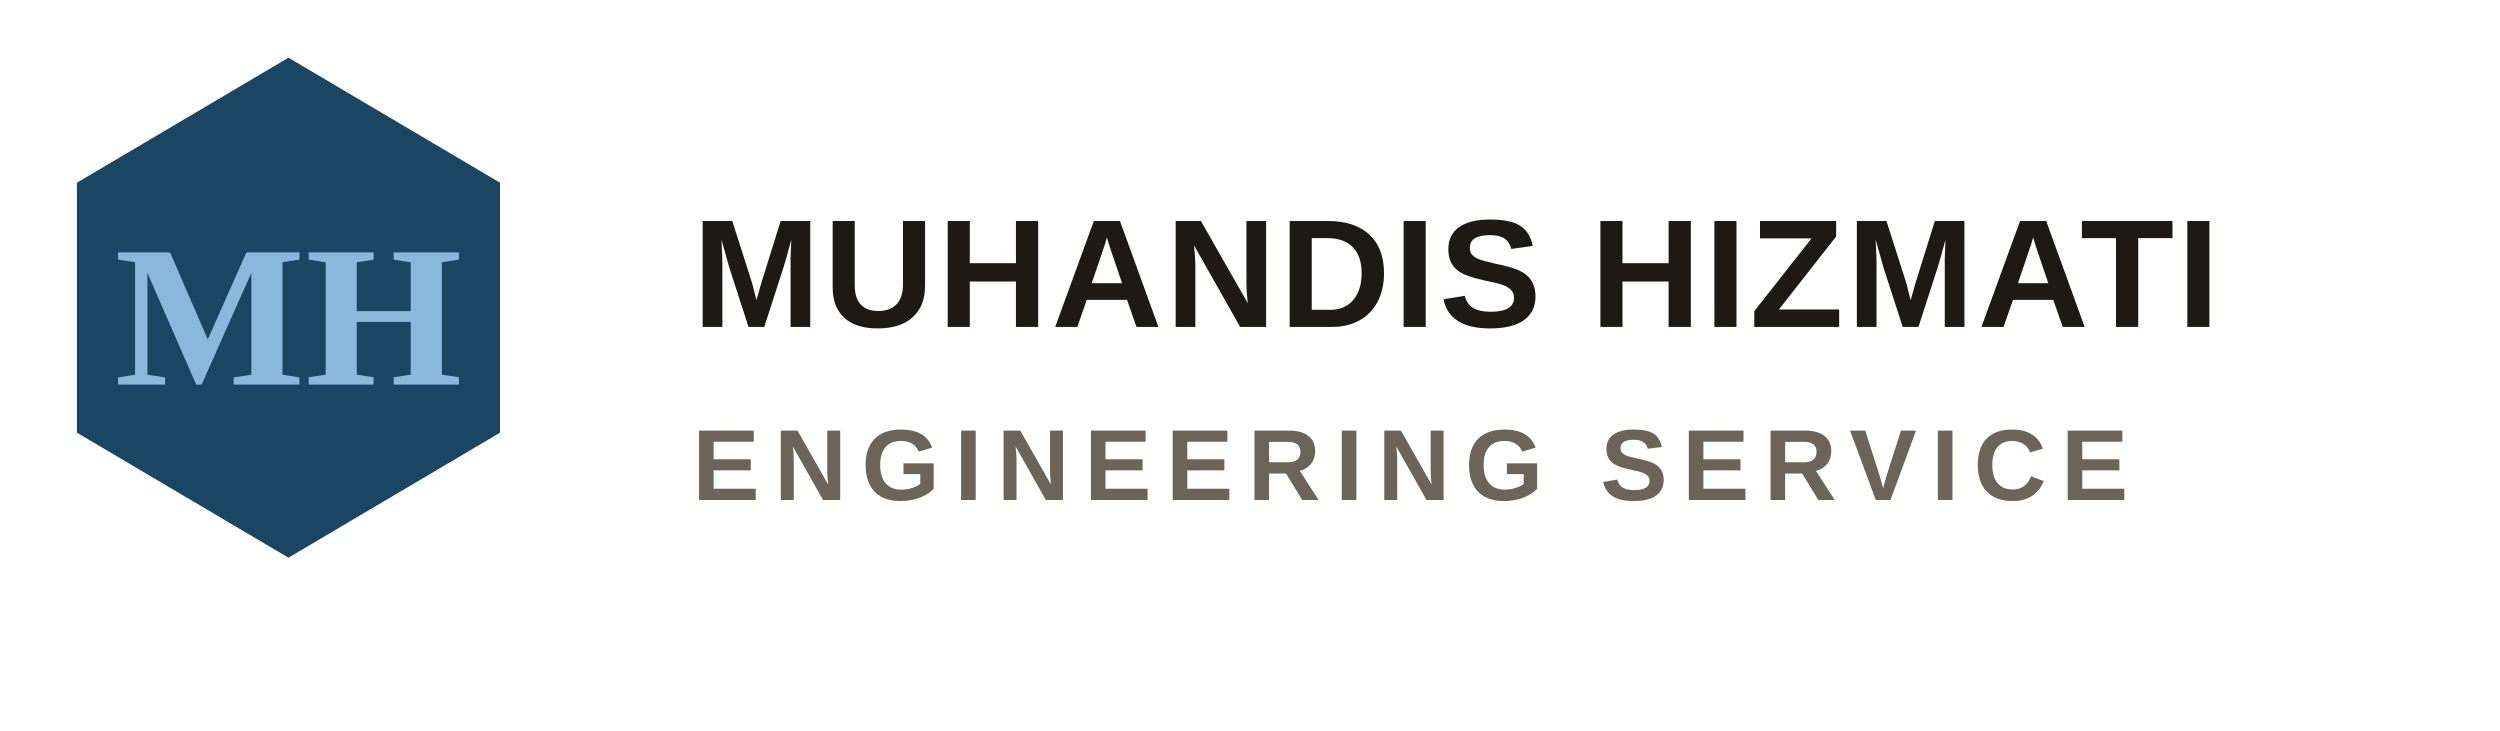
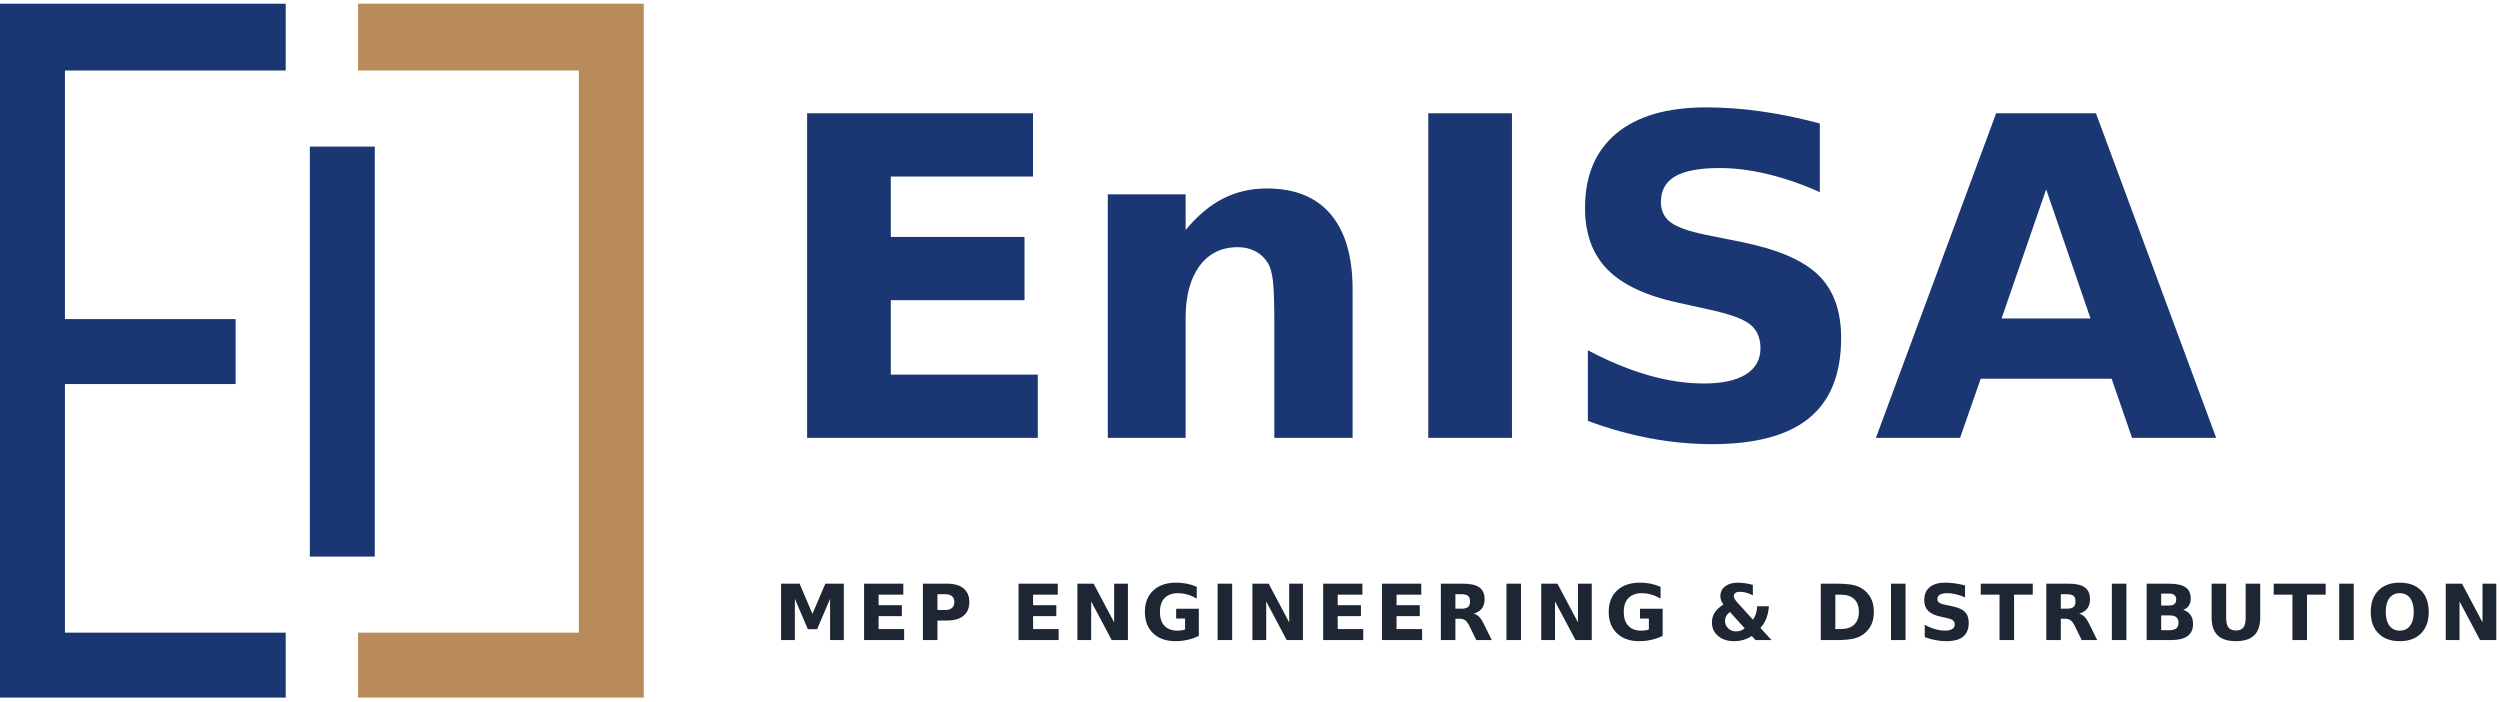
- <svg xmlns="http://www.w3.org/2000/svg" width="260" height="76" viewBox="0 0 260 76">
-   <polygon points="30,6 52,19 52,45 30,58 8,45 8,19" fill="#1a4663" />
-   <text x="30" y="40" font-family="Georgia, 'Times New Roman', serif" font-size="21" font-weight="700" fill="#8ab8dd" text-anchor="middle">MH</text>
-   <text x="72" y="34" font-family="Arial, Helvetica, sans-serif" font-size="16" font-weight="700" fill="#1d1a16" letter-spacing="0.3">MUHANDIS HIZMATI</text>
-   <text x="72" y="52" font-family="Arial, Helvetica, sans-serif" font-size="10.5" font-weight="600" fill="#6d6459" letter-spacing="1.5">ENGINEERING SERVICE</text>
+ <svg xmlns="http://www.w3.org/2000/svg" version="1.1" width="381.969" height="107.15" viewBox="0 0 381.969 107.15">
+   <path transform="matrix(1,0,0,-1,0,107.1496)" d="M0 106.583H43.654V96.378H9.921V58.394H36V48.472H9.921V10.488H43.654V.567H0Z" fill="#1a3773" fill-rule="evenodd" />
+   <path transform="matrix(1,0,0,-1,0,107.1496)" d="M47.339 84.756H57.26V22.11H47.339Z" fill="#1a3773" fill-rule="evenodd" />
+   <path transform="matrix(1,0,0,-1,0,107.1496)" d="M98.362 106.583H54.709V96.378H88.441V10.488H54.709V.567H98.362Z" fill="#b98b59" fill-rule="evenodd" />
+   <path transform="matrix(1,0,0,-1,0,107.1496)" d="M123.316 89.847H157.83V80.181H136.105V70.946H156.534V61.279H136.105V49.919H158.561V40.252H123.316ZM206.661 62.907V40.252H194.702V43.939 57.592C194.702 60.803 194.631 63.018 194.487 64.236 194.343 65.454 194.094 66.351 193.739 66.926 193.274 67.702 192.643 68.305 191.846 68.737 191.048 69.169 190.141 69.385 189.122 69.385 186.642 69.385 184.693 68.427 183.275 66.511 181.858 64.596 181.149 61.944 181.149 58.555V40.252H169.257V77.457H181.149V72.009C182.943 74.179 184.848 75.779 186.863 76.809 188.878 77.839 191.104 78.354 193.54 78.354 197.836 78.354 201.097 77.036 203.323 74.401 205.548 71.765 206.661 67.934 206.661 62.907ZM218.221 89.847H231.01V40.252H218.221ZM278.048 88.286V77.789C275.324 79.007 272.666 79.926 270.075 80.546 267.484 81.166 265.037 81.476 262.734 81.476 259.678 81.476 257.419 81.055 255.957 80.214 254.496 79.372 253.765 78.066 253.765 76.294 253.765 74.965 254.258 73.93 255.243 73.188 256.229 72.446 258.017 71.81 260.608 71.278L266.056 70.182C271.57 69.075 275.49 67.391 277.815 65.133 280.14 62.874 281.303 59.663 281.303 55.499 281.303 50.029 279.681 45.96 276.437 43.291 273.192 40.623 268.237 39.289 261.571 39.289 258.427 39.289 255.271 39.588 252.104 40.186 248.937 40.783 245.77 41.669 242.604 42.843V53.639C245.77 51.956 248.832 50.688 251.788 49.836 254.745 48.983 257.596 48.557 260.342 48.557 263.133 48.557 265.27 49.022 266.753 49.952 268.237 50.882 268.979 52.211 268.979 53.938 268.979 55.488 268.475 56.684 267.468 57.526 266.46 58.367 264.45 59.12 261.438 59.784L256.489 60.881C251.528 61.944 247.902 63.638 245.61 65.963 243.318 68.288 242.172 71.422 242.172 75.364 242.172 80.302 243.766 84.1 246.955 86.758 250.144 89.415 254.728 90.744 260.708 90.744 263.432 90.744 266.233 90.539 269.112 90.13 271.991 89.72 274.969 89.105 278.048 88.286ZM322.627 49.287H302.629L299.474 40.252H286.618L304.988 89.847H320.235L338.605 40.252H325.75ZM305.818 58.489H319.405L312.628 78.221Z" fill="#1a3773" />
+   <path transform="matrix(1,0,0,-1,0,107.1496)" d="M119.339 17.971H122.167L124.129 13.36 126.103 17.971H128.925V9.354H126.825V15.657L124.839 11.011H123.431L121.445 15.657V9.354H119.339ZM132.018 17.971H138.015V16.292H134.24V14.687H137.79V13.008H134.24V11.034H138.142V9.354H132.018ZM141.009 17.971H144.697C145.794 17.971 146.635 17.728 147.222 17.241 147.809 16.755 148.102 16.061 148.102 15.161 148.102 14.256 147.809 13.561 147.222 13.074 146.635 12.587 145.794 12.344 144.697 12.344H143.231V9.354H141.009ZM143.231 16.361V13.954H144.46C144.891 13.954 145.224 14.059 145.459 14.269 145.694 14.479 145.811 14.776 145.811 15.161 145.811 15.545 145.694 15.842 145.459 16.05 145.224 16.257 144.891 16.361 144.46 16.361ZM155.62 17.971H161.617V16.292H157.843V14.687H161.392V13.008H157.843V11.034H161.744V9.354H155.62ZM164.611 17.971H167.093L170.227 12.061V17.971H172.334V9.354H169.852L166.718 15.265V9.354H164.611ZM183.166 9.995C182.612 9.726 182.037 9.524 181.44 9.389 180.844 9.254 180.228 9.187 179.594 9.187 178.158 9.187 177.021 9.588 176.183 10.39 175.344 11.193 174.924 12.281 174.924 13.654 174.924 15.043 175.351 16.136 176.206 16.933 177.06 17.729 178.23 18.127 179.715 18.127 180.288 18.127 180.837 18.073 181.363 17.966 181.888 17.858 182.383 17.698 182.849 17.487V15.703C182.368 15.976 181.89 16.18 181.415 16.315 180.939 16.45 180.463 16.517 179.986 16.517 179.101 16.517 178.419 16.27 177.94 15.775 177.461 15.281 177.221 14.574 177.221 13.654 177.221 12.742 177.452 12.038 177.914 11.542 178.376 11.045 179.032 10.797 179.882 10.797 180.113 10.797 180.327 10.812 180.526 10.841 180.724 10.869 180.902 10.915 181.06 10.976V12.65H179.703V14.139H183.166ZM186.039 17.971H188.261V9.354H186.039ZM191.354 17.971H193.836L196.97 12.061V17.971H199.076V9.354H196.595L193.46 15.265V9.354H191.354ZM202.163 17.971H208.16V16.292H204.385V14.687H207.935V13.008H204.385V11.034H208.287V9.354H202.163ZM211.154 17.971H217.151V16.292H213.376V14.687H216.926V13.008H213.376V11.034H217.278V9.354H211.154ZM223.302 14.151C223.768 14.151 224.102 14.237 224.304 14.41 224.506 14.584 224.607 14.868 224.607 15.265 224.607 15.657 224.506 15.938 224.304 16.107 224.102 16.277 223.768 16.361 223.302 16.361H222.367V14.151ZM222.367 12.615V9.354H220.145V17.971H223.539C224.674 17.971 225.506 17.781 226.035 17.4 226.564 17.019 226.829 16.417 226.829 15.594 226.829 15.024 226.691 14.557 226.416 14.191 226.141 13.825 225.726 13.556 225.172 13.383 225.476 13.314 225.749 13.157 225.989 12.913 226.23 12.668 226.473 12.298 226.719 11.802L227.925 9.354H225.559L224.508 11.496C224.297 11.927 224.082 12.221 223.865 12.379 223.648 12.536 223.358 12.615 222.996 12.615ZM230.164 17.971H232.386V9.354H230.164ZM235.478 17.971H237.96L241.094 12.061V17.971H243.201V9.354H240.719L237.585 15.265V9.354H235.478ZM254.033 9.995C253.479 9.726 252.904 9.524 252.307 9.389 251.711 9.254 251.095 9.187 250.46 9.187 249.025 9.187 247.888 9.588 247.049 10.39 246.21 11.193 245.791 12.281 245.791 13.654 245.791 15.043 246.218 16.136 247.072 16.933 247.926 17.729 249.096 18.127 250.581 18.127 251.155 18.127 251.704 18.073 252.229 17.966 252.754 17.858 253.25 17.698 253.715 17.487V15.703C253.234 15.976 252.756 16.18 252.281 16.315 251.806 16.45 251.33 16.517 250.853 16.517 249.968 16.517 249.286 16.27 248.807 15.775 248.327 15.281 248.088 14.574 248.088 13.654 248.088 12.742 248.319 12.038 248.781 11.542 249.242 11.045 249.898 10.797 250.749 10.797 250.98 10.797 251.194 10.812 251.392 10.841 251.59 10.869 251.768 10.915 251.926 10.976V12.65H250.57V14.139H254.033ZM265.464 15.074 267.825 12.477C268.029 12.746 268.184 13.048 268.289 13.383 268.395 13.718 268.458 14.097 268.477 14.52H270.272C270.214 13.82 270.079 13.196 269.865 12.65 269.651 12.104 269.354 11.625 268.973 11.213L270.664 9.354H268.217L267.652 9.983C267.248 9.714 266.822 9.514 266.376 9.383 265.93 9.252 265.456 9.187 264.956 9.187 263.944 9.187 263.126 9.453 262.5 9.986 261.875 10.519 261.562 11.207 261.562 12.05 261.562 12.611 261.7 13.109 261.975 13.542 262.25 13.975 262.7 14.395 263.323 14.803 263.161 15.007 263.042 15.211 262.965 15.415 262.888 15.619 262.849 15.832 262.849 16.055 262.849 16.682 263.094 17.185 263.582 17.562 264.071 17.939 264.721 18.127 265.533 18.127 265.884 18.127 266.248 18.099 266.627 18.044 267.006 17.988 267.401 17.904 267.813 17.793V16.188C267.452 16.373 267.109 16.509 266.786 16.598 266.463 16.686 266.147 16.731 265.839 16.731 265.543 16.731 265.313 16.674 265.15 16.56 264.986 16.447 264.904 16.286 264.904 16.078 264.904 15.948 264.951 15.798 265.046 15.631 265.14 15.464 265.279 15.278 265.464 15.074ZM264.315 13.643C264.065 13.462 263.877 13.257 263.75 13.028 263.623 12.799 263.56 12.548 263.56 12.275 263.56 11.832 263.723 11.455 264.05 11.144 264.377 10.832 264.77 10.676 265.228 10.676 265.485 10.676 265.726 10.715 265.949 10.794 266.172 10.873 266.38 10.992 266.572 11.149ZM280.416 16.292V11.034H281.213C282.121 11.034 282.814 11.259 283.293 11.709 283.772 12.159 284.012 12.814 284.012 13.672 284.012 14.526 283.773 15.176 283.296 15.622 282.819 16.069 282.125 16.292 281.213 16.292ZM278.194 17.971H280.537C281.846 17.971 282.82 17.878 283.461 17.692 284.101 17.505 284.651 17.188 285.108 16.742 285.512 16.354 285.813 15.905 286.009 15.397 286.205 14.889 286.303 14.314 286.303 13.672 286.303 13.021 286.205 12.441 286.009 11.931 285.813 11.422 285.512 10.972 285.108 10.584 284.647 10.137 284.093 9.821 283.446 9.634 282.8 9.448 281.83 9.354 280.537 9.354H278.194ZM288.922 17.971H291.144V9.354H288.922ZM300.234 17.7V15.876C299.76 16.088 299.299 16.248 298.849 16.355 298.398 16.463 297.973 16.517 297.573 16.517 297.042 16.517 296.649 16.444 296.396 16.298 296.142 16.151 296.015 15.924 296.015 15.617 296.015 15.386 296.1 15.206 296.271 15.077 296.443 14.948 296.753 14.837 297.204 14.745L298.15 14.555C299.108 14.362 299.789 14.07 300.193 13.677 300.597 13.285 300.799 12.727 300.799 12.004 300.799 11.053 300.517 10.346 299.954 9.882 299.39 9.419 298.529 9.187 297.371 9.187 296.825 9.187 296.276 9.239 295.726 9.343 295.176 9.447 294.625 9.601 294.075 9.805V11.68C294.625 11.388 295.158 11.168 295.671 11.019 296.185 10.871 296.68 10.797 297.157 10.797 297.642 10.797 298.014 10.878 298.271 11.04 298.529 11.201 298.658 11.432 298.658 11.732 298.658 12.002 298.57 12.209 298.395 12.356 298.22 12.502 297.871 12.633 297.348 12.748L296.488 12.939C295.626 13.123 294.996 13.418 294.598 13.822 294.199 14.226 294 14.77 294 15.455 294 16.313 294.277 16.973 294.831 17.435 295.385 17.896 296.182 18.127 297.221 18.127 297.694 18.127 298.181 18.092 298.681 18.021 299.181 17.949 299.699 17.843 300.234 17.7ZM302.639 17.971H310.581V16.292H307.724V9.354H305.502V16.292H302.639ZM315.803 14.151C316.269 14.151 316.603 14.237 316.805 14.41 317.007 14.584 317.108 14.868 317.108 15.265 317.108 15.657 317.007 15.938 316.805 16.107 316.603 16.277 316.269 16.361 315.803 16.361H314.868V14.151ZM314.868 12.615V9.354H312.646V17.971H316.04C317.175 17.971 318.007 17.781 318.536 17.4 319.065 17.019 319.33 16.417 319.33 15.594 319.33 15.024 319.192 14.557 318.917 14.191 318.642 13.825 318.227 13.556 317.673 13.383 317.977 13.314 318.25 13.157 318.49 12.913 318.731 12.668 318.974 12.298 319.22 11.802L320.426 9.354H318.06L317.01 11.496C316.798 11.927 316.583 12.221 316.366 12.379 316.149 12.536 315.859 12.615 315.497 12.615ZM322.665 17.971H324.887V9.354H322.665ZM331.431 14.635C331.781 14.635 332.046 14.712 332.227 14.866 332.408 15.02 332.498 15.247 332.498 15.547 332.498 15.844 332.408 16.07 332.227 16.226 332.046 16.381 331.781 16.459 331.431 16.459H330.201V14.635ZM331.506 10.867C331.952 10.867 332.288 10.961 332.513 11.149 332.738 11.338 332.85 11.623 332.85 12.004 332.85 12.377 332.739 12.657 332.516 12.843 332.293 13.03 331.956 13.123 331.506 13.123H330.201V10.867ZM333.572 13.966C334.049 13.827 334.418 13.572 334.68 13.198 334.942 12.825 335.072 12.367 335.072 11.825 335.072 10.993 334.792 10.374 334.23 9.966 333.668 9.558 332.814 9.354 331.667 9.354H327.979V17.971H331.315C332.512 17.971 333.378 17.791 333.915 17.429 334.452 17.067 334.72 16.488 334.72 15.692 334.72 15.272 334.622 14.915 334.426 14.621 334.23 14.327 333.945 14.108 333.572 13.966ZM337.905 17.971H340.127V12.806C340.127 12.094 340.244 11.585 340.476 11.279 340.709 10.973 341.089 10.82 341.616 10.82 342.147 10.82 342.529 10.973 342.762 11.279 342.995 11.585 343.111 12.094 343.111 12.806V17.971H345.333V12.806C345.333 11.586 345.027 10.678 344.416 10.082 343.804 9.485 342.871 9.187 341.616 9.187 340.366 9.187 339.435 9.485 338.823 10.082 338.211 10.678 337.905 11.586 337.905 12.806ZM347.393 17.971H355.334V16.292H352.478V9.354H350.255V16.292H347.393ZM357.399 17.971H359.622V9.354H357.399ZM366.65 16.517C365.973 16.517 365.448 16.267 365.075 15.767 364.701 15.266 364.515 14.562 364.515 13.654 364.515 12.75 364.701 12.048 365.075 11.548 365.448 11.047 365.973 10.797 366.65 10.797 367.331 10.797 367.858 11.047 368.232 11.548 368.605 12.048 368.792 12.75 368.792 13.654 368.792 14.562 368.605 15.266 368.232 15.767 367.858 16.267 367.331 16.517 366.65 16.517ZM366.65 18.127C368.036 18.127 369.121 17.731 369.906 16.938 370.69 16.146 371.083 15.051 371.083 13.654 371.083 12.261 370.69 11.169 369.906 10.376 369.121 9.583 368.036 9.187 366.65 9.187 365.269 9.187 364.185 9.583 363.398 10.376 362.611 11.169 362.218 12.261 362.218 13.654 362.218 15.051 362.611 16.146 363.398 16.938 364.185 17.731 365.269 18.127 366.65 18.127ZM373.679 17.971H376.161L379.295 12.061V17.971H381.402V9.354H378.92L375.786 15.265V9.354H373.679Z" fill="#1f2633" />
</svg>
